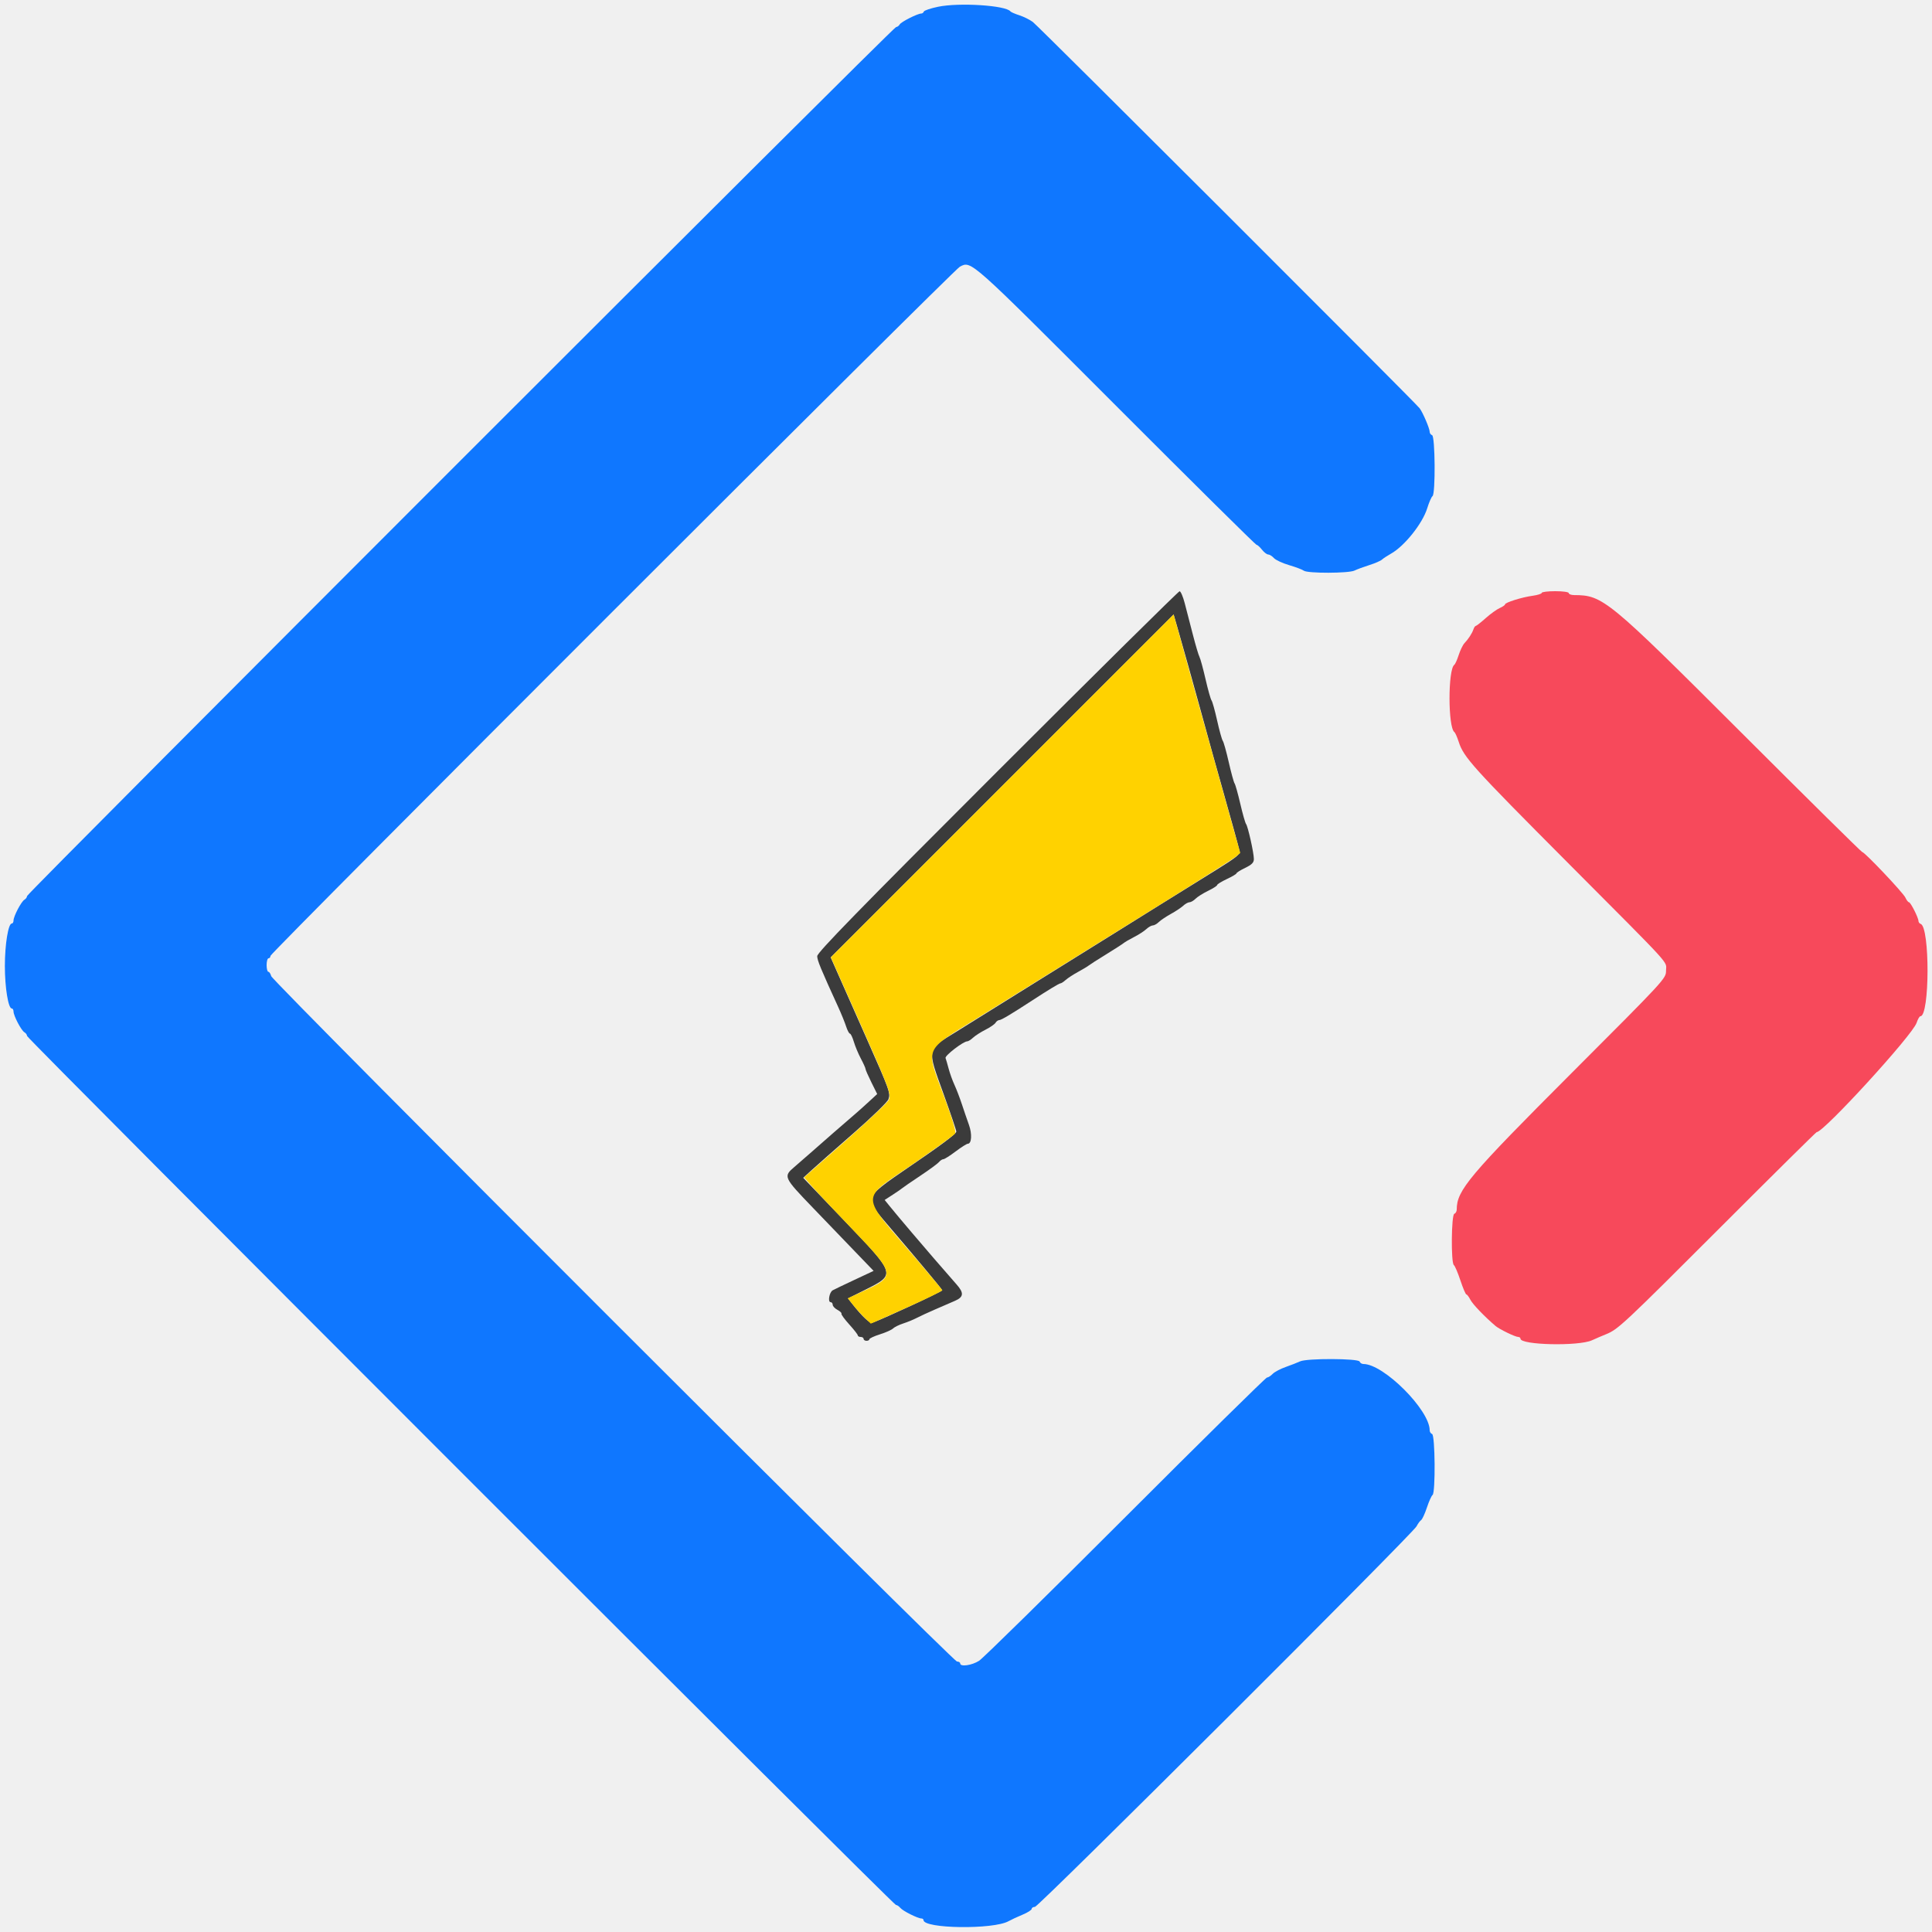
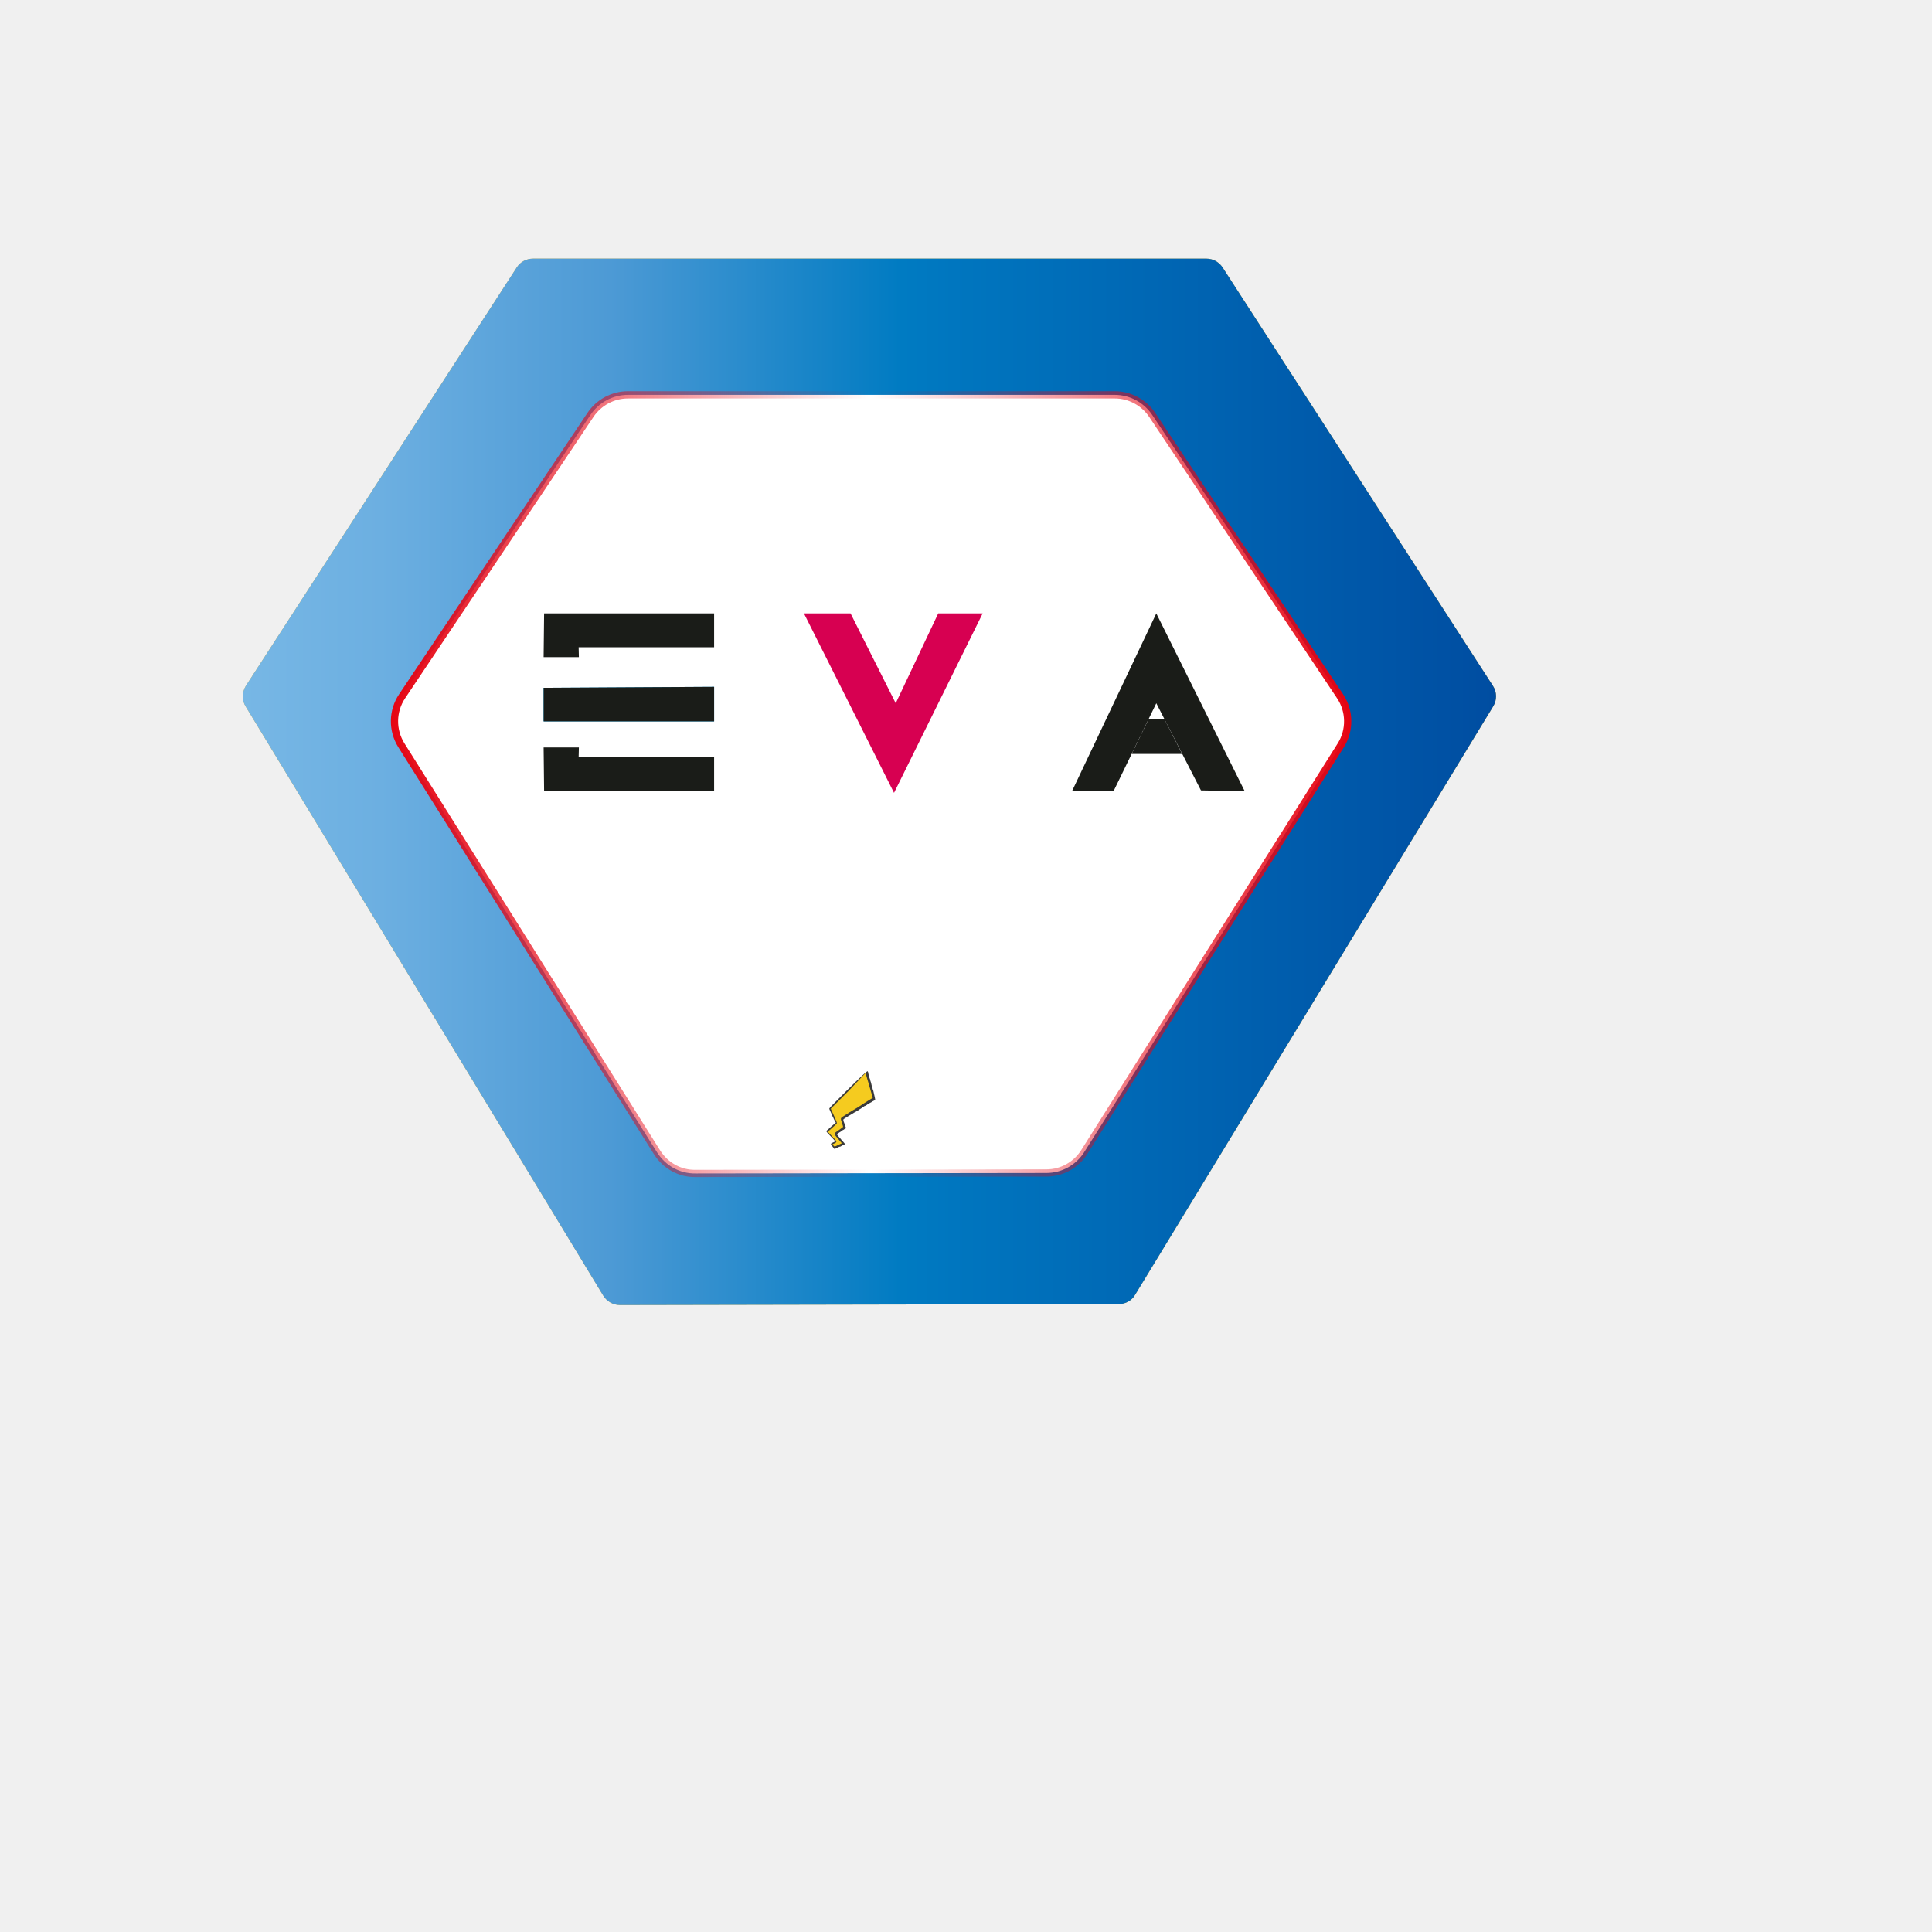
- <svg xmlns="http://www.w3.org/2000/svg" id="svg" version="1.1" width="400" height="400" style="display: block;">
-   <g id="svgg">
-     <path id="path0" d="M206.497 159.713 C 177.604 188.594,169.194 197.217,169.197 197.963 C 169.200 198.829,169.899 200.523,173.591 208.600 C 174.194 209.920,174.907 211.675,175.175 212.500 C 175.443 213.325,175.800 214.000,175.968 214.000 C 176.136 214.000,176.502 214.765,176.782 215.700 C 177.061 216.635,177.720 218.209,178.245 219.197 C 178.770 220.185,179.200 221.140,179.200 221.319 C 179.200 221.498,179.743 222.739,180.406 224.076 L 181.613 226.508 179.828 228.154 C 178.846 229.059,177.617 230.160,177.097 230.600 C 175.813 231.685,169.784 236.941,167.758 238.741 C 166.855 239.544,165.378 240.830,164.474 241.600 C 162.146 243.585,162.204 243.713,168.300 250.055 C 171.325 253.202,175.391 257.430,177.336 259.450 L 180.872 263.123 176.936 264.966 C 174.771 265.979,172.730 266.960,172.400 267.144 C 171.702 267.536,171.343 269.600,171.973 269.600 C 172.208 269.600,172.400 269.840,172.400 270.132 C 172.400 270.425,172.844 270.902,173.386 271.193 C 173.929 271.483,174.300 271.838,174.211 271.982 C 174.122 272.126,174.848 273.126,175.825 274.205 C 176.801 275.284,177.600 276.309,177.600 276.483 C 177.600 276.657,177.870 276.800,178.200 276.800 C 178.530 276.800,178.800 276.980,178.800 277.200 C 178.800 277.420,179.070 277.600,179.400 277.600 C 179.730 277.600,180.000 277.453,180.000 277.273 C 180.000 277.093,180.985 276.636,182.188 276.256 C 183.392 275.877,184.612 275.331,184.899 275.044 C 185.187 274.756,186.137 274.290,187.011 274.007 C 187.885 273.724,189.140 273.209,189.800 272.862 C 190.460 272.515,192.170 271.725,193.600 271.106 C 195.030 270.488,196.875 269.688,197.700 269.330 C 199.533 268.534,199.615 267.695,198.035 265.913 C 196.165 263.806,190.756 257.543,188.800 255.219 C 187.810 254.043,186.602 252.613,186.116 252.041 C 185.631 251.468,184.767 250.423,184.197 249.719 L 183.160 248.438 184.880 247.323 C 185.826 246.709,186.690 246.113,186.800 245.997 C 186.910 245.882,188.556 244.751,190.459 243.484 C 192.361 242.218,194.138 240.915,194.408 240.591 C 194.677 240.266,195.085 240.000,195.313 240.000 C 195.541 240.000,196.681 239.280,197.846 238.400 C 199.012 237.520,200.150 236.800,200.375 236.800 C 201.168 236.800,201.290 234.784,200.611 232.893 C 200.237 231.852,199.575 229.920,199.140 228.600 C 198.704 227.280,198.014 225.480,197.607 224.600 C 197.199 223.720,196.661 222.224,196.411 221.275 C 196.160 220.326,195.870 219.325,195.764 219.051 C 195.579 218.569,199.442 215.600,200.254 215.600 C 200.471 215.600,201.018 215.257,201.468 214.837 C 201.919 214.417,203.078 213.674,204.044 213.185 C 205.010 212.696,205.944 212.049,206.120 211.748 C 206.296 211.447,206.656 211.196,206.920 211.191 C 207.317 211.184,209.427 209.924,213.600 207.201 C 216.983 204.994,219.282 203.600,219.538 203.600 C 219.709 203.600,220.199 203.285,220.627 202.900 C 221.055 202.515,222.213 201.759,223.202 201.220 C 224.191 200.681,225.180 200.089,225.400 199.904 C 225.620 199.719,227.240 198.682,229.000 197.600 C 230.760 196.518,232.400 195.461,232.644 195.253 C 232.888 195.044,233.858 194.481,234.800 194.000 C 235.742 193.520,236.881 192.783,237.332 192.363 C 237.782 191.943,238.387 191.600,238.675 191.600 C 238.964 191.600,239.523 191.285,239.917 190.900 C 240.312 190.515,241.437 189.759,242.417 189.220 C 243.398 188.681,244.549 187.916,244.975 187.520 C 245.402 187.124,245.987 186.800,246.275 186.800 C 246.564 186.800,247.129 186.471,247.531 186.069 C 247.933 185.667,249.103 184.931,250.131 184.433 C 251.159 183.936,252.000 183.395,252.000 183.233 C 252.000 183.070,252.900 182.515,254.000 182.000 C 255.100 181.485,256.000 180.950,256.000 180.811 C 256.000 180.673,256.810 180.166,257.800 179.685 C 259.187 179.011,259.600 178.591,259.600 177.854 C 259.600 176.588,258.377 171.109,257.981 170.600 C 257.810 170.380,257.272 168.490,256.787 166.400 C 256.301 164.310,255.770 162.420,255.607 162.200 C 255.444 161.980,254.901 160.000,254.400 157.800 C 253.899 155.600,253.343 153.612,253.164 153.382 C 252.985 153.152,252.461 151.270,252.000 149.200 C 251.539 147.130,251.015 145.248,250.836 145.018 C 250.657 144.788,250.097 142.800,249.591 140.600 C 249.085 138.400,248.521 136.330,248.337 136.000 C 248.153 135.670,247.538 133.600,246.971 131.400 C 246.403 129.200,245.647 126.275,245.289 124.900 C 244.932 123.525,244.451 122.406,244.220 122.413 C 243.989 122.421,227.014 139.206,206.497 159.713 M246.062 138.000 C 246.953 141.190,248.028 145.060,248.451 146.600 C 250.952 155.697,251.677 158.308,253.009 163.000 C 254.742 169.108,256.383 175.071,256.643 176.200 C 256.795 176.861,255.936 177.552,251.714 180.167 C 243.545 185.226,235.227 190.400,232.200 192.305 C 230.660 193.275,223.640 197.644,216.600 202.014 C 209.560 206.384,203.260 210.309,202.600 210.738 C 201.940 211.166,199.870 212.457,198.000 213.606 C 191.749 217.448,191.873 216.834,195.393 226.604 C 196.819 230.562,197.989 234.013,197.993 234.273 C 198.000 234.756,194.770 237.157,187.027 242.425 C 181.661 246.075,180.400 247.238,180.400 248.539 C 180.400 249.568,180.756 250.066,185.193 255.238 C 189.715 260.509,194.997 266.860,195.087 267.135 C 195.158 267.351,183.112 272.960,180.728 273.821 C 180.084 274.054,178.642 272.741,176.367 269.849 L 175.563 268.827 179.195 267.003 C 185.518 263.827,185.543 263.906,174.649 252.556 L 166.298 243.854 168.080 242.227 C 169.060 241.332,172.952 237.900,176.728 234.600 C 180.504 231.300,183.748 228.150,183.936 227.600 C 184.383 226.290,184.209 225.800,179.594 215.400 C 177.446 210.560,174.854 204.715,173.835 202.410 L 171.981 198.220 207.484 162.716 L 242.987 127.212 243.715 129.706 C 244.115 131.078,245.171 134.810,246.062 138.000 " stroke="none" fill="#3b3b3b" fill-rule="evenodd" />
-     <path id="path1" d="" stroke="none" fill="#0000ff" fill-rule="evenodd" />
-     <path id="path2" d="M194.202 1.403 C 192.664 1.723,191.344 2.169,191.269 2.393 C 191.194 2.617,190.958 2.800,190.745 2.800 C 189.985 2.800,186.595 4.508,186.280 5.049 C 186.104 5.352,185.764 5.600,185.524 5.600 C 184.950 5.600,5.600 184.944,5.600 185.518 C 5.600 185.761,5.353 186.104,5.052 186.280 C 4.396 186.663,2.800 189.713,2.800 190.584 C 2.800 190.923,2.638 191.200,2.440 191.200 C 1.712 191.200,1.008 195.524,1.008 200.000 C 1.008 204.476,1.712 208.800,2.440 208.800 C 2.638 208.800,2.800 209.077,2.800 209.416 C 2.800 210.287,4.396 213.337,5.052 213.720 C 5.353 213.896,5.600 214.239,5.600 214.482 C 5.600 215.037,184.942 394.400,185.496 394.400 C 185.719 394.400,186.134 394.679,186.416 395.020 C 186.947 395.659,190.030 397.200,190.778 397.200 C 191.010 397.200,191.200 397.349,191.200 397.531 C 191.200 399.329,205.670 399.522,208.800 397.766 C 209.350 397.458,210.655 396.850,211.700 396.417 C 212.745 395.983,213.600 395.442,213.600 395.214 C 213.600 394.986,213.901 394.800,214.269 394.800 C 215.028 394.800,292.487 317.554,293.283 316.004 C 293.567 315.452,293.992 314.874,294.227 314.720 C 294.463 314.567,295.003 313.397,295.426 312.120 C 295.850 310.844,296.377 309.672,296.598 309.515 C 297.223 309.071,297.129 297.110,296.500 296.900 C 296.225 296.808,296.000 296.459,296.000 296.124 C 296.000 291.922,286.478 282.400,282.276 282.400 C 281.941 282.400,281.592 282.175,281.500 281.900 C 281.279 281.234,270.553 281.198,269.164 281.858 C 268.634 282.109,267.300 282.630,266.200 283.015 C 265.100 283.400,263.878 284.049,263.484 284.458 C 263.091 284.866,262.567 285.200,262.321 285.200 C 262.075 285.200,248.897 298.181,233.037 314.048 C 217.177 329.914,203.529 343.324,202.708 343.848 C 201.208 344.805,198.800 345.145,198.800 344.400 C 198.800 344.180,198.501 344.000,198.136 344.000 C 197.271 344.000,56.470 203.280,56.154 202.100 C 56.022 201.605,55.753 201.200,55.557 201.200 C 55.360 201.200,55.200 200.570,55.200 199.800 C 55.200 199.030,55.380 198.400,55.600 198.400 C 55.820 198.400,56.000 198.174,56.000 197.898 C 56.000 197.268,197.459 55.858,198.742 55.206 C 201.134 53.990,200.615 53.527,231.052 84.000 C 246.863 99.830,259.954 112.786,260.142 112.791 C 260.331 112.796,260.839 113.250,261.271 113.800 C 261.704 114.350,262.287 114.800,262.567 114.800 C 262.847 114.800,263.377 115.132,263.744 115.539 C 264.112 115.945,265.535 116.606,266.906 117.009 C 268.278 117.411,269.644 117.927,269.942 118.154 C 270.702 118.734,279.244 118.714,280.438 118.129 C 280.967 117.869,282.347 117.359,283.505 116.995 C 284.663 116.630,285.837 116.122,286.113 115.866 C 286.389 115.610,287.241 115.049,288.007 114.620 C 290.785 113.064,294.520 108.379,295.490 105.234 C 295.868 104.005,296.363 102.871,296.589 102.714 C 297.222 102.274,297.138 90.312,296.500 90.100 C 296.225 90.008,296.000 89.693,296.000 89.400 C 296.000 88.714,294.581 85.397,293.913 84.522 C 292.947 83.256,214.989 5.401,213.827 4.542 C 213.189 4.070,211.932 3.448,211.034 3.159 C 210.135 2.870,209.310 2.511,209.200 2.361 C 208.282 1.112,198.577 0.491,194.202 1.403 " stroke="none" fill="#0f77ff" fill-rule="evenodd" />
-     <path id="path3" d="M319.200 122.746 C 319.200 122.936,318.345 123.207,317.300 123.349 C 315.088 123.650,311.600 124.742,311.600 125.135 C 311.600 125.283,311.103 125.625,310.495 125.894 C 309.888 126.163,308.583 127.101,307.595 127.980 C 306.608 128.858,305.686 129.582,305.547 129.589 C 305.407 129.595,305.188 129.915,305.058 130.300 C 304.778 131.133,304.030 132.287,303.196 133.169 C 302.863 133.521,302.331 134.617,302.012 135.604 C 301.694 136.592,301.287 137.503,301.107 137.629 C 299.765 138.574,299.777 150.629,301.121 151.579 C 301.293 151.701,301.694 152.607,302.011 153.593 C 303.042 156.789,304.842 158.785,324.460 178.485 C 346.860 200.978,344.933 198.864,344.933 200.954 C 344.933 202.592,344.843 202.690,325.346 222.200 C 304.151 243.410,301.600 246.442,301.600 250.417 C 301.600 250.811,301.375 251.208,301.100 251.300 C 300.480 251.507,300.390 261.478,301.004 261.917 C 301.222 262.073,301.833 263.505,302.363 265.100 C 302.892 266.695,303.446 268.000,303.595 268.000 C 303.743 268.000,304.118 268.495,304.427 269.100 C 304.905 270.036,307.341 272.575,309.631 274.525 C 310.444 275.217,313.711 276.800,314.326 276.800 C 314.587 276.800,314.800 276.964,314.800 277.164 C 314.800 278.485,326.850 278.751,329.601 277.491 C 330.371 277.138,331.691 276.571,332.535 276.231 C 335.004 275.235,336.132 274.179,356.495 253.809 C 367.166 243.134,375.997 234.400,376.119 234.400 C 377.599 234.400,395.975 214.300,396.811 211.767 C 397.059 211.015,397.414 210.400,397.599 210.400 C 399.533 210.400,399.583 191.928,397.651 191.284 C 397.403 191.201,397.200 190.935,397.200 190.693 C 397.200 190.020,395.569 186.800,395.229 186.800 C 395.063 186.800,394.731 186.366,394.489 185.836 C 394.031 184.831,386.044 176.400,385.550 176.400 C 385.395 176.400,374.138 165.282,360.534 151.692 C 332.820 124.008,331.875 123.231,325.900 123.205 C 325.295 123.202,324.800 123.020,324.800 122.800 C 324.800 122.571,323.600 122.400,322.000 122.400 C 320.460 122.400,319.200 122.556,319.200 122.746 " stroke="none" fill="#f7495b" fill-rule="evenodd" />
-     <path id="path4" d="M207.497 162.710 L 172.017 198.200 177.621 210.800 C 184.141 225.462,184.517 226.450,184.031 227.693 C 183.836 228.192,179.806 232.013,175.074 236.183 L 166.472 243.767 168.136 245.655 C 169.051 246.694,172.905 250.784,176.700 254.745 C 185.343 263.765,185.428 264.244,178.912 267.240 L 175.529 268.796 176.728 270.298 C 177.387 271.124,178.458 272.305,179.109 272.923 L 180.292 274.047 187.733 270.723 C 191.825 268.895,195.134 267.279,195.086 267.132 C 195.039 266.984,192.719 264.194,189.932 260.932 C 177.736 246.658,177.791 248.752,189.400 240.739 C 193.800 237.702,197.556 234.979,197.747 234.689 C 197.971 234.348,197.208 231.763,195.588 227.381 C 191.571 216.510,191.028 217.810,202.581 210.646 C 206.878 207.981,213.860 203.644,218.097 201.010 C 222.334 198.375,232.370 192.141,240.400 187.156 C 248.430 182.170,255.402 177.756,255.894 177.346 L 256.788 176.600 254.975 170.200 C 253.978 166.680,252.521 161.460,251.736 158.600 C 250.952 155.740,249.895 151.960,249.387 150.200 C 248.879 148.440,247.821 144.660,247.036 141.800 C 246.251 138.940,245.017 134.490,244.293 131.910 L 242.978 127.221 207.497 162.710 " stroke="none" fill="#ffd200" fill-rule="evenodd" />
+ <svg xmlns="http://www.w3.org/2000/svg" version="1.1" x="0px" y="0px" viewBox="0 0 800 800" enable-background="new 0 0 800 800" xml:space="preserve">
+   <g id="图层_1">
+     <g>
+       <path fill="#D6AE3C" d="M249.8,536.5l-148.1-244c-1.6-2.6-1.5-5.9,0.1-8.5L214,110.7c1.5-2.3,4-3.6,6.7-3.6l278.9,0    c2.7,0,5.2,1.4,6.7,3.7L618.2,284c1.7,2.6,1.7,5.9,0.1,8.5L470,536.2c-1.4,2.4-4,3.8-6.8,3.8l-206.5,0.4    C253.9,540.4,251.3,538.9,249.8,536.5z" />
+       <linearGradient id="SVGID_1_" gradientUnits="userSpaceOnUse" x1="100.564" y1="323.684" x2="619.437" y2="323.684">
+         <stop offset="0" style="stop-color:#77B7E5" />
+         <stop offset="0.11" style="stop-color:#6CAFE1" />
+         <stop offset="0.293" style="stop-color:#4D9AD5" />
+         <stop offset="0.526" style="stop-color:#007BC2" />
+         <stop offset="0.567" style="stop-color:#0076BF" />
+         <stop offset="1" style="stop-color:#004DA1" />
+       </linearGradient>
+       <path fill="url(#SVGID_1_)" d="M249.8,536.5l-148.1-244c-1.6-2.6-1.5-5.9,0.1-8.5L214,110.7c1.5-2.3,4-3.6,6.7-3.6l278.9,0    c2.7,0,5.2,1.4,6.7,3.7L618.2,284c1.7,2.6,1.7,5.9,0.1,8.5L470,536.2c-1.4,2.4-4,3.8-6.8,3.8l-206.5,0.4    C253.9,540.4,251.3,538.9,249.8,536.5z" />
+     </g>
+     <linearGradient id="SVGID_2_" gradientUnits="userSpaceOnUse" x1="161.856" y1="324.706" x2="559.467" y2="324.706">
+       <stop offset="0" style="stop-color:#E60412" />
+       <stop offset="0.5" style="stop-color:#E60412;stop-opacity:0" />
+       <stop offset="1" style="stop-color:#E60412" />
+     </linearGradient>
+     <path fill="#FFFFFF" stroke="url(#SVGID_2_)" stroke-width="3" stroke-miterlimit="10" d="M272.1,477.2L166.2,308.6   c-3.9-6.2-3.8-14.2,0.3-20.3l78-116.5c3.5-5.2,9.3-8.3,15.5-8.3l201.6,0c6.2,0,12,3.1,15.5,8.3l77.8,116.5   c4.1,6.1,4.2,14.1,0.3,20.3L449,477c-3.4,5.4-9.3,8.7-15.7,8.7L288,485.9C281.5,486,275.6,482.7,272.1,477.2z" />
+     <g>
+       <path fill="#3B3B3B" d="M351.2,451c-6,6-7.8,7.8-7.8,8c0,0.2,0.1,0.5,0.9,2.2c0.1,0.3,0.3,0.6,0.3,0.8c0.1,0.2,0.1,0.3,0.2,0.3    c0,0,0.1,0.2,0.2,0.4c0.1,0.2,0.2,0.5,0.3,0.7c0.1,0.2,0.2,0.4,0.2,0.4c0,0,0.1,0.3,0.3,0.6l0.3,0.5l-0.4,0.3    c-0.2,0.2-0.5,0.4-0.6,0.5c-0.3,0.2-1.5,1.3-1.9,1.7c-0.2,0.2-0.5,0.4-0.7,0.6c-0.5,0.4-0.5,0.4,0.8,1.8c0.6,0.7,1.5,1.5,1.9,2    l0.7,0.8l-0.8,0.4c-0.5,0.2-0.9,0.4-0.9,0.5c-0.1,0.1-0.2,0.5-0.1,0.5c0,0,0.1,0,0.1,0.1c0,0.1,0.1,0.2,0.2,0.2    c0.1,0.1,0.2,0.1,0.2,0.2s0.1,0.2,0.3,0.5c0.2,0.2,0.4,0.4,0.4,0.5s0.1,0.1,0.1,0.1s0.1,0,0.1,0.1s0.1,0.1,0.1,0.1s0.1,0,0.1-0.1    c0,0,0.2-0.1,0.5-0.2c0.3-0.1,0.5-0.2,0.6-0.3c0.1-0.1,0.3-0.2,0.4-0.2c0.2-0.1,0.4-0.2,0.6-0.2s0.5-0.2,0.8-0.4    c0.3-0.1,0.7-0.3,0.9-0.4c0.4-0.2,0.4-0.3,0.1-0.7c-0.4-0.4-1.5-1.7-1.9-2.2c-0.2-0.2-0.5-0.5-0.6-0.7c-0.1-0.1-0.3-0.3-0.4-0.5    l-0.2-0.3l0.4-0.2c0.2-0.1,0.4-0.3,0.4-0.3c0,0,0.4-0.3,0.8-0.5c0.4-0.3,0.8-0.5,0.8-0.6c0.1-0.1,0.1-0.1,0.2-0.1    c0,0,0.3-0.1,0.5-0.3c0.2-0.2,0.5-0.3,0.5-0.3c0.2,0,0.2-0.4,0-0.8c-0.1-0.2-0.2-0.6-0.3-0.9c-0.1-0.3-0.2-0.6-0.3-0.8    c-0.1-0.2-0.2-0.5-0.2-0.7c-0.1-0.2-0.1-0.4-0.1-0.5c0-0.1,0.8-0.7,0.9-0.7c0,0,0.2-0.1,0.3-0.2c0.1-0.1,0.3-0.2,0.5-0.3    c0.2-0.1,0.4-0.2,0.4-0.3s0.1-0.1,0.2-0.1c0.1,0,0.5-0.3,1.4-0.8c0.7-0.5,1.2-0.7,1.2-0.7c0,0,0.1-0.1,0.2-0.1    c0.1-0.1,0.3-0.2,0.5-0.3c0.2-0.1,0.4-0.2,0.5-0.3c0,0,0.4-0.3,0.7-0.5c0.4-0.2,0.7-0.4,0.8-0.5c0.1,0,0.3-0.2,0.4-0.3    c0.2-0.1,0.4-0.3,0.5-0.3c0.1-0.1,0.2-0.2,0.3-0.2c0.1,0,0.2-0.1,0.3-0.1c0.1-0.1,0.3-0.2,0.5-0.3c0.2-0.1,0.4-0.3,0.5-0.4    c0.1-0.1,0.2-0.1,0.3-0.1c0.1,0,0.2-0.1,0.3-0.2s0.3-0.2,0.5-0.3c0.2-0.1,0.4-0.2,0.4-0.2c0,0,0.2-0.1,0.4-0.3    c0.2-0.1,0.4-0.2,0.4-0.2c0,0,0.2-0.1,0.4-0.2c0.3-0.1,0.4-0.2,0.4-0.4c0-0.3-0.3-1.4-0.3-1.5c0,0-0.1-0.4-0.2-0.9    c-0.1-0.4-0.2-0.8-0.2-0.9s-0.1-0.5-0.3-0.9c-0.1-0.5-0.2-0.9-0.3-0.9c0,0-0.1-0.4-0.2-0.9s-0.2-0.8-0.2-0.9c0,0-0.2-0.5-0.3-0.9    c-0.1-0.5-0.2-0.9-0.3-1c0-0.1-0.2-0.5-0.3-1c-0.1-0.5-0.3-1.1-0.3-1.4c-0.1-0.3-0.2-0.5-0.2-0.5C359,443.3,355.5,446.8,351.2,451    " />
+       <path fill="#3B3B3B" d="M359.4,446.5c0.2,0.7,0.4,1.5,0.5,1.8c0.5,1.9,0.7,2.4,0.9,3.4c0.4,1.3,0.7,2.5,0.8,2.7    c0,0.1-0.1,0.3-1,0.8c-1.7,1.1-3.4,2.1-4.1,2.5c-0.3,0.2-1.8,1.1-3.2,2c-1.5,0.9-2.8,1.7-2.9,1.8c-0.1,0.1-0.6,0.4-1,0.6    c-1.3,0.8-1.3,0.7-0.5,2.7c0.3,0.8,0.5,1.5,0.5,1.6c0,0.1-0.7,0.6-2.3,1.7c-1.1,0.8-1.4,1-1.4,1.3c0,0.2,0.1,0.3,1,1.4    c0.9,1.1,2,2.4,2.1,2.5c0,0-2.5,1.2-3,1.4c-0.1,0-0.4-0.2-0.9-0.8l-0.2-0.2l0.8-0.4c1.3-0.7,1.3-0.6-0.9-3l-1.7-1.8l0.4-0.3    c0.2-0.2,1-0.9,1.8-1.6c0.8-0.7,1.5-1.3,1.5-1.5c0.1-0.3,0.1-0.4-0.9-2.5c-0.4-1-1-2.2-1.2-2.7l-0.4-0.9l7.4-7.4l7.4-7.4l0.2,0.5    C359,445.1,359.3,445.9,359.4,446.5" />
+       <path id="path4" fill="#F5CB1F" d="M351.4,451.7l-7.4,7.4l1.2,2.6c1.4,3.1,1.4,3.3,1.3,3.5c0,0.1-0.9,0.9-1.9,1.8l-1.8,1.6    l0.3,0.4c0.2,0.2,1,1.1,1.8,1.9c1.8,1.9,1.8,2,0.5,2.6l-0.7,0.3l0.2,0.3c0.1,0.2,0.4,0.4,0.5,0.5l0.2,0.2l1.5-0.7    c0.9-0.4,1.5-0.7,1.5-0.7c0,0-0.5-0.6-1.1-1.3c-2.5-3-2.5-2.5-0.1-4.2c0.9-0.6,1.7-1.2,1.7-1.3c0-0.1-0.1-0.6-0.4-1.5    c-0.8-2.3-0.9-2,1.5-3.5c0.9-0.6,2.3-1.5,3.2-2c0.9-0.5,3-1.8,4.6-2.9c1.7-1,3.1-2,3.2-2l0.2-0.2l-0.4-1.3    c-0.2-0.7-0.5-1.8-0.7-2.4c-0.2-0.6-0.4-1.4-0.5-1.7s-0.3-1.2-0.5-1.7c-0.2-0.6-0.4-1.5-0.6-2.1l-0.3-1L351.4,451.7" />
+     </g>
+     <g>
+       <polygon fill="#D70051" points="332.9,254 370.2,328.3 406.9,254 388.5,254 370.9,291.2 352.2,254   " />
+       <polygon fill="#1A1C18" points="478.8,254 443.9,327.6 461.1,327.6 478.8,291.2 497.3,327.3 515.4,327.6   " />
+       <polygon fill="#1A1C18" points="475.7,297.6 468.6,312.2 489.5,312.2 482.1,297.6   " />
+       <g>
+         <g>
+           <g>
+             <polygon fill-rule="evenodd" clip-rule="evenodd" fill="#1A1C18" points="225.3,254 225.1,272.1 239.7,272.1 239.6,268        295.7,268 295.7,254      " />
+           </g>
+         </g>
+         <g>
+           <g>
+             <polygon fill-rule="evenodd" clip-rule="evenodd" fill="#00A0E9" points="225.1,298.7 225.1,284.8 295.7,284.4 295.7,298.7             " />
+           </g>
+           <g>
+             <polygon fill="#1A1C18" points="225.1,298.7 225.1,284.8 295.7,284.4 295.7,298.7      " />
+           </g>
+         </g>
+         <g>
+           <g>
+             <polygon fill-rule="evenodd" clip-rule="evenodd" fill="#1A1C18" points="225.3,327.6 225.1,309.5 239.7,309.5 239.6,313.6        295.7,313.6 295.7,327.6      " />
+           </g>
+         </g>
+       </g>
+     </g>
  </g>
+   <g id="图层_2">
+ </g>
+   <g id="图层_3">
+ </g>
</svg>
